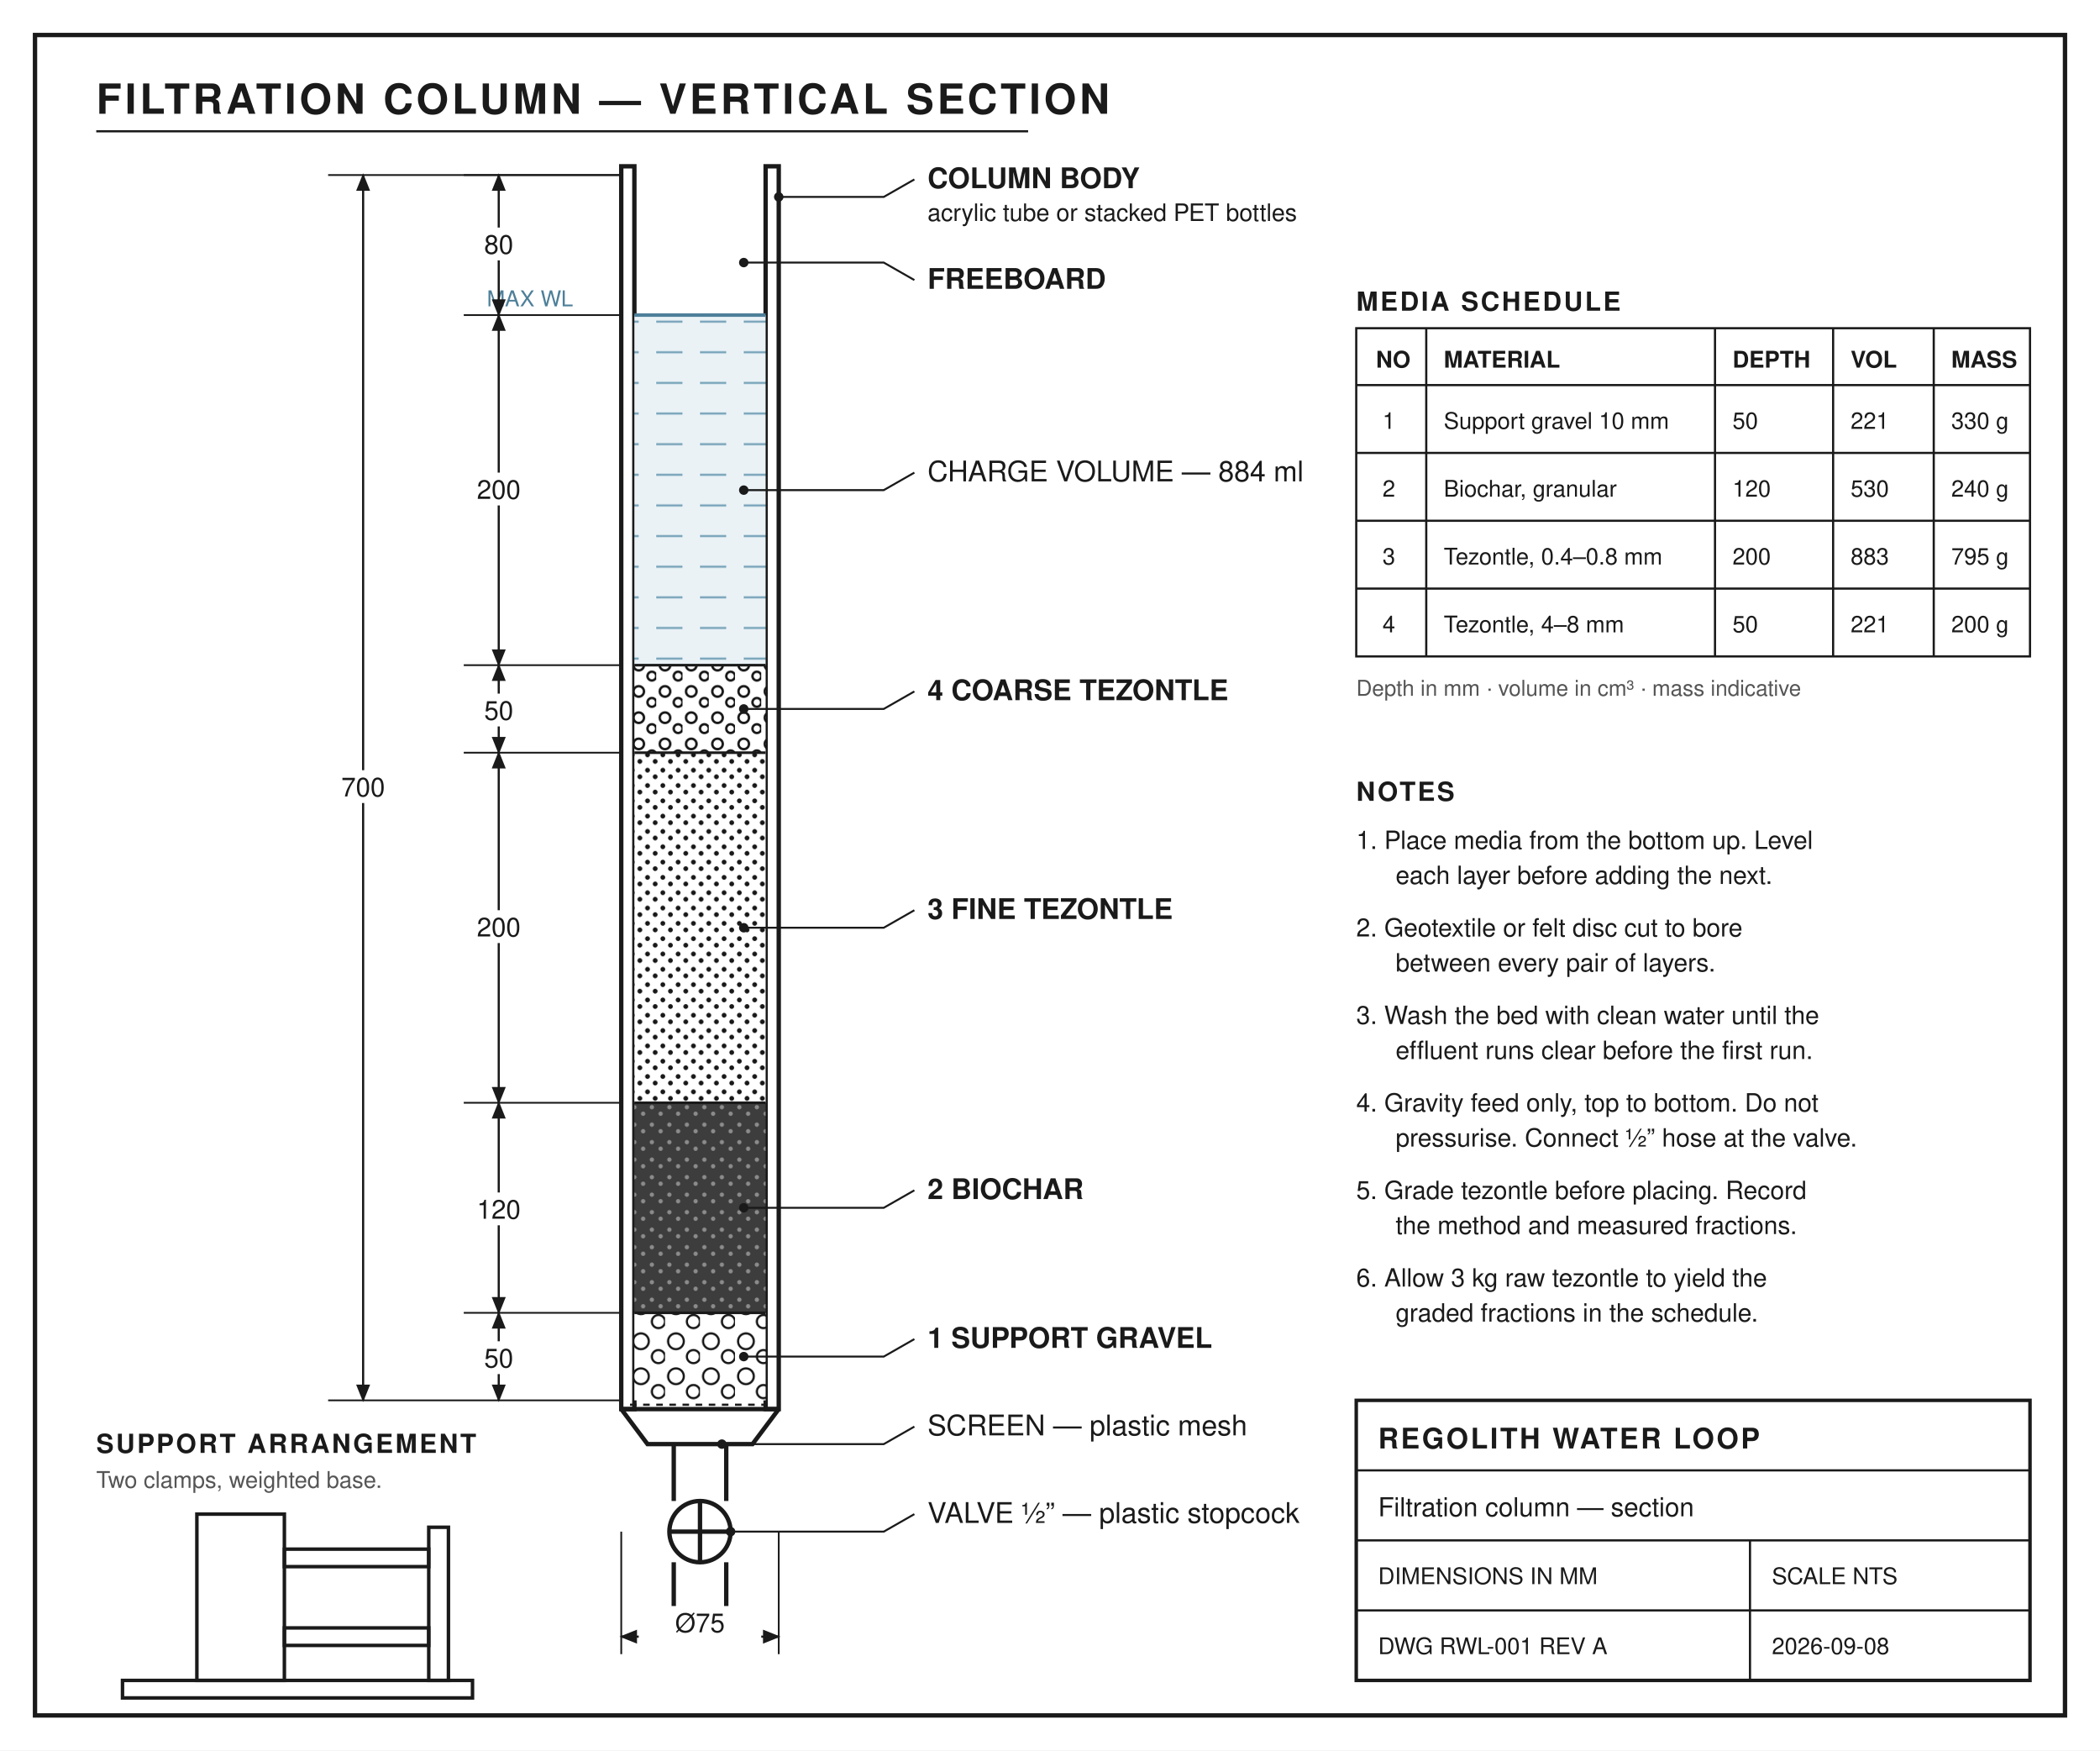
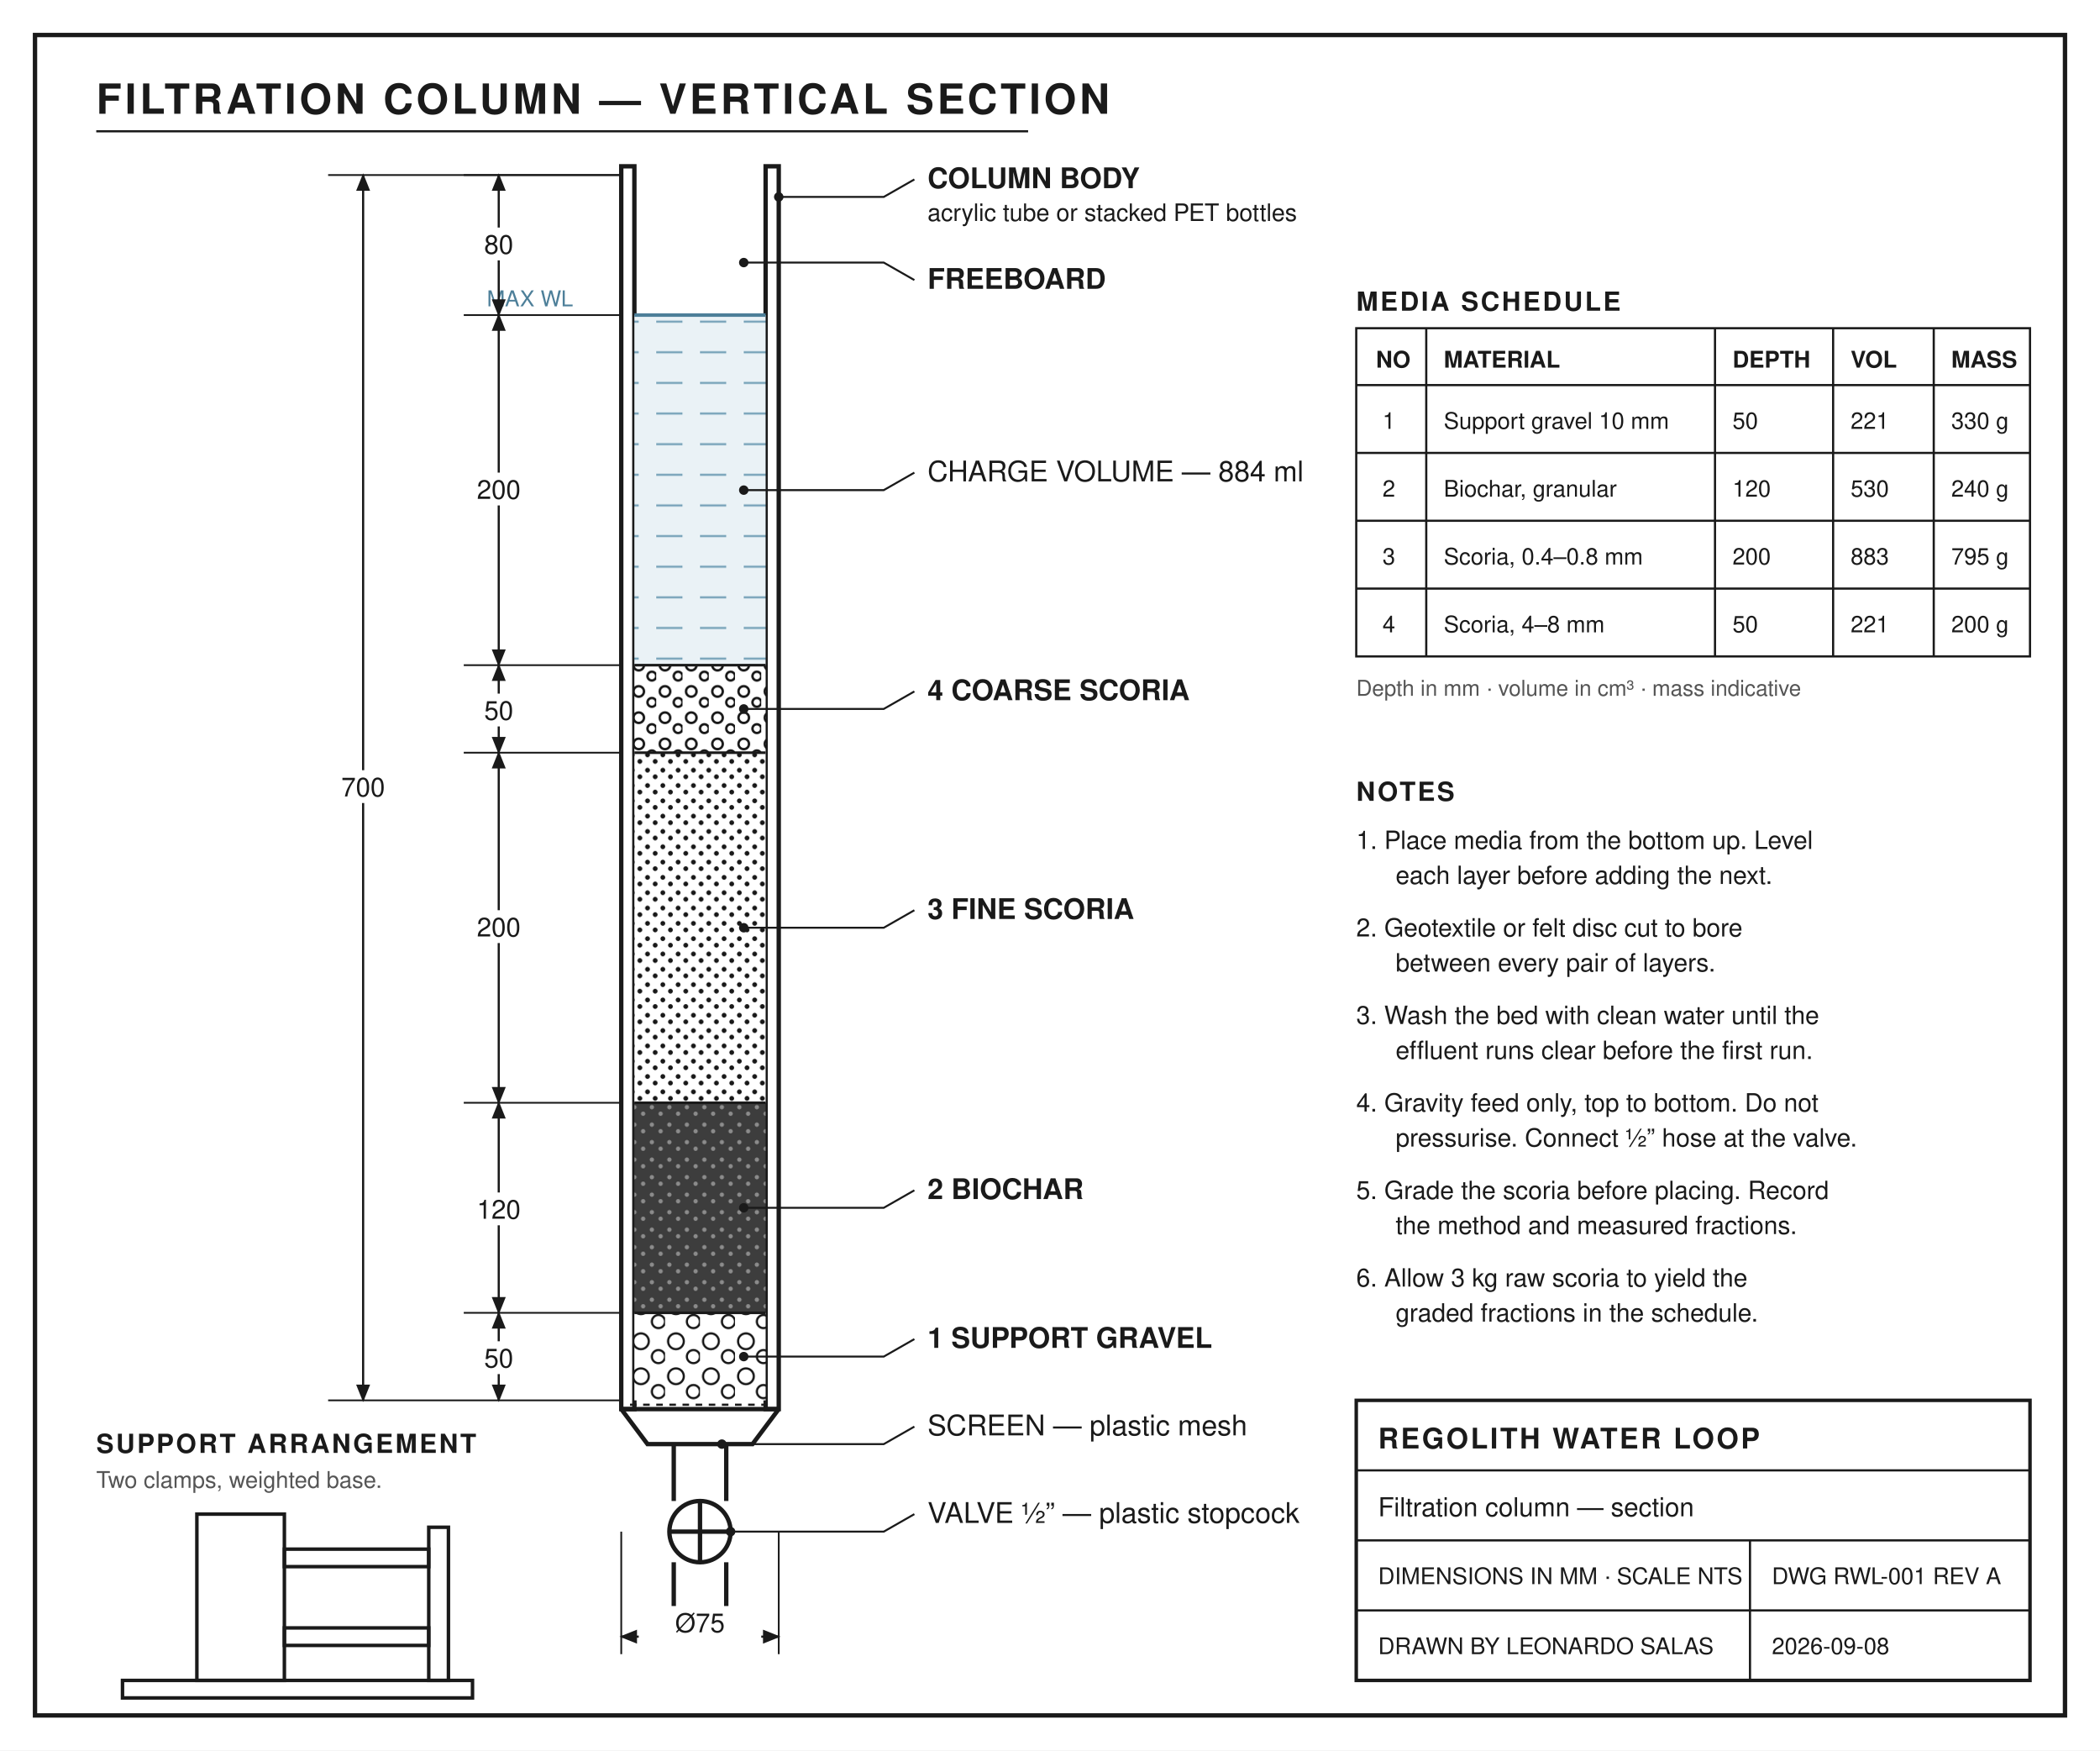
<svg xmlns="http://www.w3.org/2000/svg" viewBox="0 0 960 800" width="960" height="800" role="img" aria-label="Section drawing of the filtration column showing four media layers with dimensions in millimetres">
  <defs>
    <marker id="dim" viewBox="0 0 10 10" refX="9" refY="5" markerWidth="8" markerHeight="8" orient="auto-start-reverse">
      <path d="M0,1 L10,5 L0,9 z" fill="#1a1a1a" />
    </marker>
    <marker id="dot" viewBox="0 0 6 6" refX="3" refY="3" markerWidth="6" markerHeight="6">
      <circle cx="3" cy="3" r="2.4" fill="#1a1a1a" />
    </marker>
    <pattern id="pGravel" patternUnits="userSpaceOnUse" width="16" height="16">
      <rect width="16" height="16" fill="#ffffff" />
      <circle cx="5" cy="5" r="3.6" fill="none" stroke="#1a1a1a" stroke-width="1" />
      <circle cx="13" cy="12" r="3" fill="none" stroke="#1a1a1a" stroke-width="1" />
    </pattern>
    <pattern id="pBiochar" patternUnits="userSpaceOnUse" width="8" height="8">
      <rect width="8" height="8" fill="#3d3d3d" />
      <circle cx="2" cy="2" r="1" fill="#8a8a8a" />
      <circle cx="6" cy="5" r="1" fill="#8a8a8a" />
    </pattern>
    <pattern id="pFine" patternUnits="userSpaceOnUse" width="7" height="7">
      <rect width="7" height="7" fill="#ffffff" />
      <circle cx="2" cy="2" r="1.1" fill="#1a1a1a" />
      <circle cx="5.5" cy="5" r="1.1" fill="#1a1a1a" />
    </pattern>
    <pattern id="pCoarse" patternUnits="userSpaceOnUse" width="12" height="12">
      <rect width="12" height="12" fill="#ffffff" />
      <circle cx="4" cy="4" r="2.4" fill="none" stroke="#1a1a1a" stroke-width="1.1" />
      <circle cx="10" cy="9" r="2" fill="none" stroke="#1a1a1a" stroke-width="1.1" />
    </pattern>
    <pattern id="pWater" patternUnits="userSpaceOnUse" width="20" height="14">
      <rect width="20" height="14" fill="#eaf2f6" />
      <line x1="0" y1="7" x2="12" y2="7" stroke="#7fa8bd" stroke-width="1" />
    </pattern>
  </defs>
  <rect x="0" y="0" width="960" height="800" fill="#ffffff" />
  <rect x="16" y="16" width="928" height="768" fill="none" stroke="#1a1a1a" stroke-width="2" />
  <text x="44" y="52" font-family="Helvetica, Arial, sans-serif" font-size="19" font-weight="bold" fill="#1a1a1a" letter-spacing="1.5">FILTRATION COLUMN — VERTICAL SECTION</text>
  <line x1="44" y1="60" x2="470" y2="60" stroke="#1a1a1a" stroke-width="1" />
  <g stroke="#1a1a1a" stroke-width="2" fill="none">
    <rect x="284" y="76" width="6" height="568" />
    <rect x="350" y="76" width="6" height="568" />
  </g>
  <rect x="290" y="144" width="60" height="160" fill="url(#pWater)" />
  <rect x="290" y="304" width="60" height="40" fill="url(#pCoarse)" />
  <rect x="290" y="344" width="60" height="160" fill="url(#pFine)" />
  <rect x="290" y="504" width="60" height="96" fill="url(#pBiochar)" />
  <rect x="290" y="600" width="60" height="40" fill="url(#pGravel)" />
  <g stroke="#1a1a1a" stroke-width="1.2" fill="none">
    <line x1="290" y1="304" x2="350" y2="304" />
    <line x1="290" y1="344" x2="350" y2="344" />
    <line x1="290" y1="504" x2="350" y2="504" />
    <line x1="290" y1="600" x2="350" y2="600" />
  </g>
  <line x1="290" y1="144" x2="350" y2="144" stroke="#4d7f99" stroke-width="1.6" />
  <text x="262" y="140" font-family="Helvetica, Arial, sans-serif" font-size="10" fill="#4d7f99" text-anchor="end">MAX WL</text>
  <g stroke="#1a1a1a" stroke-width="2" fill="none">
    <line x1="284" y1="644" x2="356" y2="644" />
    <path d="M284,644 L296,660 L344,660 L356,644" />
    <line x1="308" y1="660" x2="308" y2="686" />
    <line x1="332" y1="660" x2="332" y2="686" />
    <circle cx="320" cy="700" r="14" />
    <line x1="320" y1="686" x2="320" y2="714" />
    <line x1="306" y1="700" x2="334" y2="700" />
    <line x1="308" y1="714" x2="308" y2="736" />
    <line x1="332" y1="714" x2="332" y2="736" />
  </g>
  <g stroke="#1a1a1a" stroke-width="1" stroke-dasharray="3 3">
    <line x1="288" y1="642" x2="352" y2="642" />
  </g>
  <g stroke="#1a1a1a" stroke-width="0.8" fill="none">
    <line x1="284" y1="80" x2="212" y2="80" />
    <line x1="284" y1="144" x2="212" y2="144" />
    <line x1="284" y1="304" x2="212" y2="304" />
    <line x1="284" y1="344" x2="212" y2="344" />
    <line x1="284" y1="504" x2="212" y2="504" />
    <line x1="284" y1="600" x2="212" y2="600" />
    <line x1="284" y1="640" x2="150" y2="640" />
  </g>
  <g stroke="#1a1a1a" stroke-width="1" marker-start="url(#dim)" marker-end="url(#dim)">
    <line x1="228" y1="80" x2="228" y2="144" />
    <line x1="228" y1="144" x2="228" y2="304" />
    <line x1="228" y1="304" x2="228" y2="344" />
    <line x1="228" y1="344" x2="228" y2="504" />
    <line x1="228" y1="504" x2="228" y2="600" />
    <line x1="228" y1="600" x2="228" y2="640" />
    <line x1="166" y1="80" x2="166" y2="640" />
  </g>
  <line x1="284" y1="80" x2="150" y2="80" stroke="#1a1a1a" stroke-width="0.8" />
  <g font-family="Helvetica, Arial, sans-serif" font-size="12" fill="#1a1a1a" text-anchor="middle">
    <rect x="212" y="104" width="32" height="15" fill="#ffffff" />
    <text x="228" y="116">80</text>
    <rect x="210" y="216" width="36" height="15" fill="#ffffff" />
    <text x="228" y="228">200</text>
    <rect x="212" y="317" width="32" height="15" fill="#ffffff" />
    <text x="228" y="329">50</text>
    <rect x="210" y="416" width="36" height="15" fill="#ffffff" />
    <text x="228" y="428">200</text>
    <rect x="210" y="545" width="36" height="15" fill="#ffffff" />
    <text x="228" y="557">120</text>
    <rect x="212" y="613" width="32" height="15" fill="#ffffff" />
    <text x="228" y="625">50</text>
    <rect x="146" y="352" width="40" height="15" fill="#ffffff" />
    <text x="166" y="364">700</text>
  </g>
  <g stroke="#1a1a1a" stroke-width="0.8" fill="none">
    <line x1="284" y1="756" x2="284" y2="700" />
    <line x1="356" y1="756" x2="356" y2="700" />
  </g>
  <line x1="284" y1="748" x2="356" y2="748" stroke="#1a1a1a" stroke-width="1" marker-start="url(#dim)" marker-end="url(#dim)" />
  <rect x="292" y="734" width="56" height="15" fill="#ffffff" />
  <text x="320" y="746" font-family="Helvetica, Arial, sans-serif" font-size="12" fill="#1a1a1a" text-anchor="middle">Ø75</text>
  <g stroke="#1a1a1a" stroke-width="0.9" fill="none" marker-start="url(#dot)">
    <path d="M340,120 L404,120 L418,128" />
    <path d="M340,224 L404,224 L418,216" />
    <path d="M340,324 L404,324 L418,316" />
    <path d="M340,424 L404,424 L418,416" />
    <path d="M340,552 L404,552 L418,544" />
    <path d="M340,620 L404,620 L418,612" />
    <path d="M330,660 L404,660 L418,652" />
    <path d="M334,700 L404,700 L418,692" />
    <path d="M356,90 L404,90 L418,82" />
  </g>
  <g font-family="Helvetica, Arial, sans-serif" font-size="13" fill="#1a1a1a">
    <text x="424" y="86" font-weight="bold">COLUMN BODY</text>
    <text x="424" y="101" font-size="11">acrylic tube or stacked PET bottles</text>
    <text x="424" y="132" font-weight="bold">FREEBOARD</text>
    <text x="424" y="220">CHARGE VOLUME — 884 ml</text>
-     <text x="424" y="320" font-weight="bold">4  COARSE TEZONTLE</text>
-     <text x="424" y="420" font-weight="bold">3  FINE TEZONTLE</text>
+     <text x="424" y="320" font-weight="bold">4  COARSE SCORIA</text>
+     <text x="424" y="420" font-weight="bold">3  FINE SCORIA</text>
    <text x="424" y="548" font-weight="bold">2  BIOCHAR</text>
    <text x="424" y="616" font-weight="bold">1  SUPPORT GRAVEL</text>
    <text x="424" y="656">SCREEN — plastic mesh</text>
    <text x="424" y="696">VALVE ½” — plastic stopcock</text>
  </g>
  <g stroke="#1a1a1a" stroke-width="1" fill="none">
    <rect x="620" y="150" width="308" height="150" />
    <line x1="620" y1="176" x2="928" y2="176" />
    <line x1="620" y1="207" x2="928" y2="207" />
    <line x1="620" y1="238" x2="928" y2="238" />
    <line x1="620" y1="269" x2="928" y2="269" />
    <line x1="652" y1="150" x2="652" y2="300" />
    <line x1="784" y1="150" x2="784" y2="300" />
    <line x1="838" y1="150" x2="838" y2="300" />
    <line x1="884" y1="150" x2="884" y2="300" />
  </g>
  <text x="620" y="142" font-family="Helvetica, Arial, sans-serif" font-size="12" font-weight="bold" fill="#1a1a1a" letter-spacing="1">MEDIA SCHEDULE</text>
  <g font-family="Helvetica, Arial, sans-serif" font-size="10.5" fill="#1a1a1a">
    <text x="629" y="168" font-weight="bold">NO</text>
    <text x="660" y="168" font-weight="bold">MATERIAL</text>
    <text x="792" y="168" font-weight="bold">DEPTH</text>
    <text x="846" y="168" font-weight="bold">VOL</text>
    <text x="892" y="168" font-weight="bold">MASS</text>
    <text x="632" y="196">1</text>
    <text x="660" y="196">Support gravel 10 mm</text>
    <text x="792" y="196">50</text>
    <text x="846" y="196">221</text>
    <text x="892" y="196">330 g</text>
    <text x="632" y="227">2</text>
    <text x="660" y="227">Biochar, granular</text>
    <text x="792" y="227">120</text>
    <text x="846" y="227">530</text>
    <text x="892" y="227">240 g</text>
    <text x="632" y="258">3</text>
-     <text x="660" y="258">Tezontle, 0.4–0.8 mm</text>
+     <text x="660" y="258">Scoria, 0.4–0.8 mm</text>
    <text x="792" y="258">200</text>
    <text x="846" y="258">883</text>
    <text x="892" y="258">795 g</text>
    <text x="632" y="289">4</text>
-     <text x="660" y="289">Tezontle, 4–8 mm</text>
+     <text x="660" y="289">Scoria, 4–8 mm</text>
    <text x="792" y="289">50</text>
    <text x="846" y="289">221</text>
    <text x="892" y="289">200 g</text>
  </g>
  <text x="620" y="318" font-family="Helvetica, Arial, sans-serif" font-size="10" fill="#555555">Depth in mm · volume in cm³ · mass indicative</text>
  <text x="620" y="366" font-family="Helvetica, Arial, sans-serif" font-size="12" font-weight="bold" fill="#1a1a1a" letter-spacing="1">NOTES</text>
  <g font-family="Helvetica, Arial, sans-serif" font-size="11.5" fill="#1a1a1a">
    <text x="620" y="388">1.  Place media from the bottom up. Level</text>
    <text x="638" y="404">each layer before adding the next.</text>
    <text x="620" y="428">2.  Geotextile or felt disc cut to bore</text>
    <text x="638" y="444">between every pair of layers.</text>
    <text x="620" y="468">3.  Wash the bed with clean water until the</text>
    <text x="638" y="484">effluent runs clear before the first run.</text>
    <text x="620" y="508">4.  Gravity feed only, top to bottom. Do not</text>
    <text x="638" y="524">pressurise. Connect ½” hose at the valve.</text>
-     <text x="620" y="548">5.  Grade tezontle before placing. Record</text>
+     <text x="620" y="548">5.  Grade the scoria before placing. Record</text>
    <text x="638" y="564">the method and measured fractions.</text>
-     <text x="620" y="588">6.  Allow 3 kg raw tezontle to yield the</text>
+     <text x="620" y="588">6.  Allow 3 kg raw scoria to yield the</text>
    <text x="638" y="604">graded fractions in the schedule.</text>
  </g>
  <text x="44" y="664" font-family="Helvetica, Arial, sans-serif" font-size="12" font-weight="bold" fill="#1a1a1a" letter-spacing="1">SUPPORT ARRANGEMENT</text>
  <text x="44" y="680" font-family="Helvetica, Arial, sans-serif" font-size="10.5" fill="#555555">Two clamps, weighted base.</text>
  <g stroke="#1a1a1a" stroke-width="1.6" fill="none">
    <rect x="90" y="692" width="40" height="76" />
    <rect x="196" y="698" width="9" height="70" />
    <rect x="130" y="708" width="66" height="8" />
    <rect x="130" y="744" width="66" height="8" />
    <rect x="56" y="768" width="160" height="8" />
  </g>
  <g stroke="#1a1a1a" stroke-width="1" fill="none">
    <rect x="620" y="640" width="308" height="128" stroke-width="1.6" />
    <line x1="620" y1="672" x2="928" y2="672" />
    <line x1="620" y1="704" x2="928" y2="704" />
    <line x1="620" y1="736" x2="928" y2="736" />
    <line x1="800" y1="704" x2="800" y2="768" />
  </g>
  <g font-family="Helvetica, Arial, sans-serif" fill="#1a1a1a">
    <text x="630" y="662" font-size="13" font-weight="bold" letter-spacing="1">REGOLITH WATER LOOP</text>
    <text x="630" y="693" font-size="12">Filtration column — section</text>
-     <text x="630" y="724" font-size="10.5">DIMENSIONS IN MM</text>
-     <text x="810" y="724" font-size="10.5">SCALE  NTS</text>
-     <text x="630" y="756" font-size="10.5">DWG  RWL-001   REV  A</text>
+     <text x="630" y="724" font-size="10.5">DIMENSIONS IN MM · SCALE NTS</text>
+     <text x="810" y="724" font-size="10.5">DWG  RWL-001  REV A</text>
+     <text x="630" y="756" font-size="10.5">DRAWN BY LEONARDO SALAS</text>
    <text x="810" y="756" font-size="10.5">2026-09-08</text>
  </g>
</svg>
